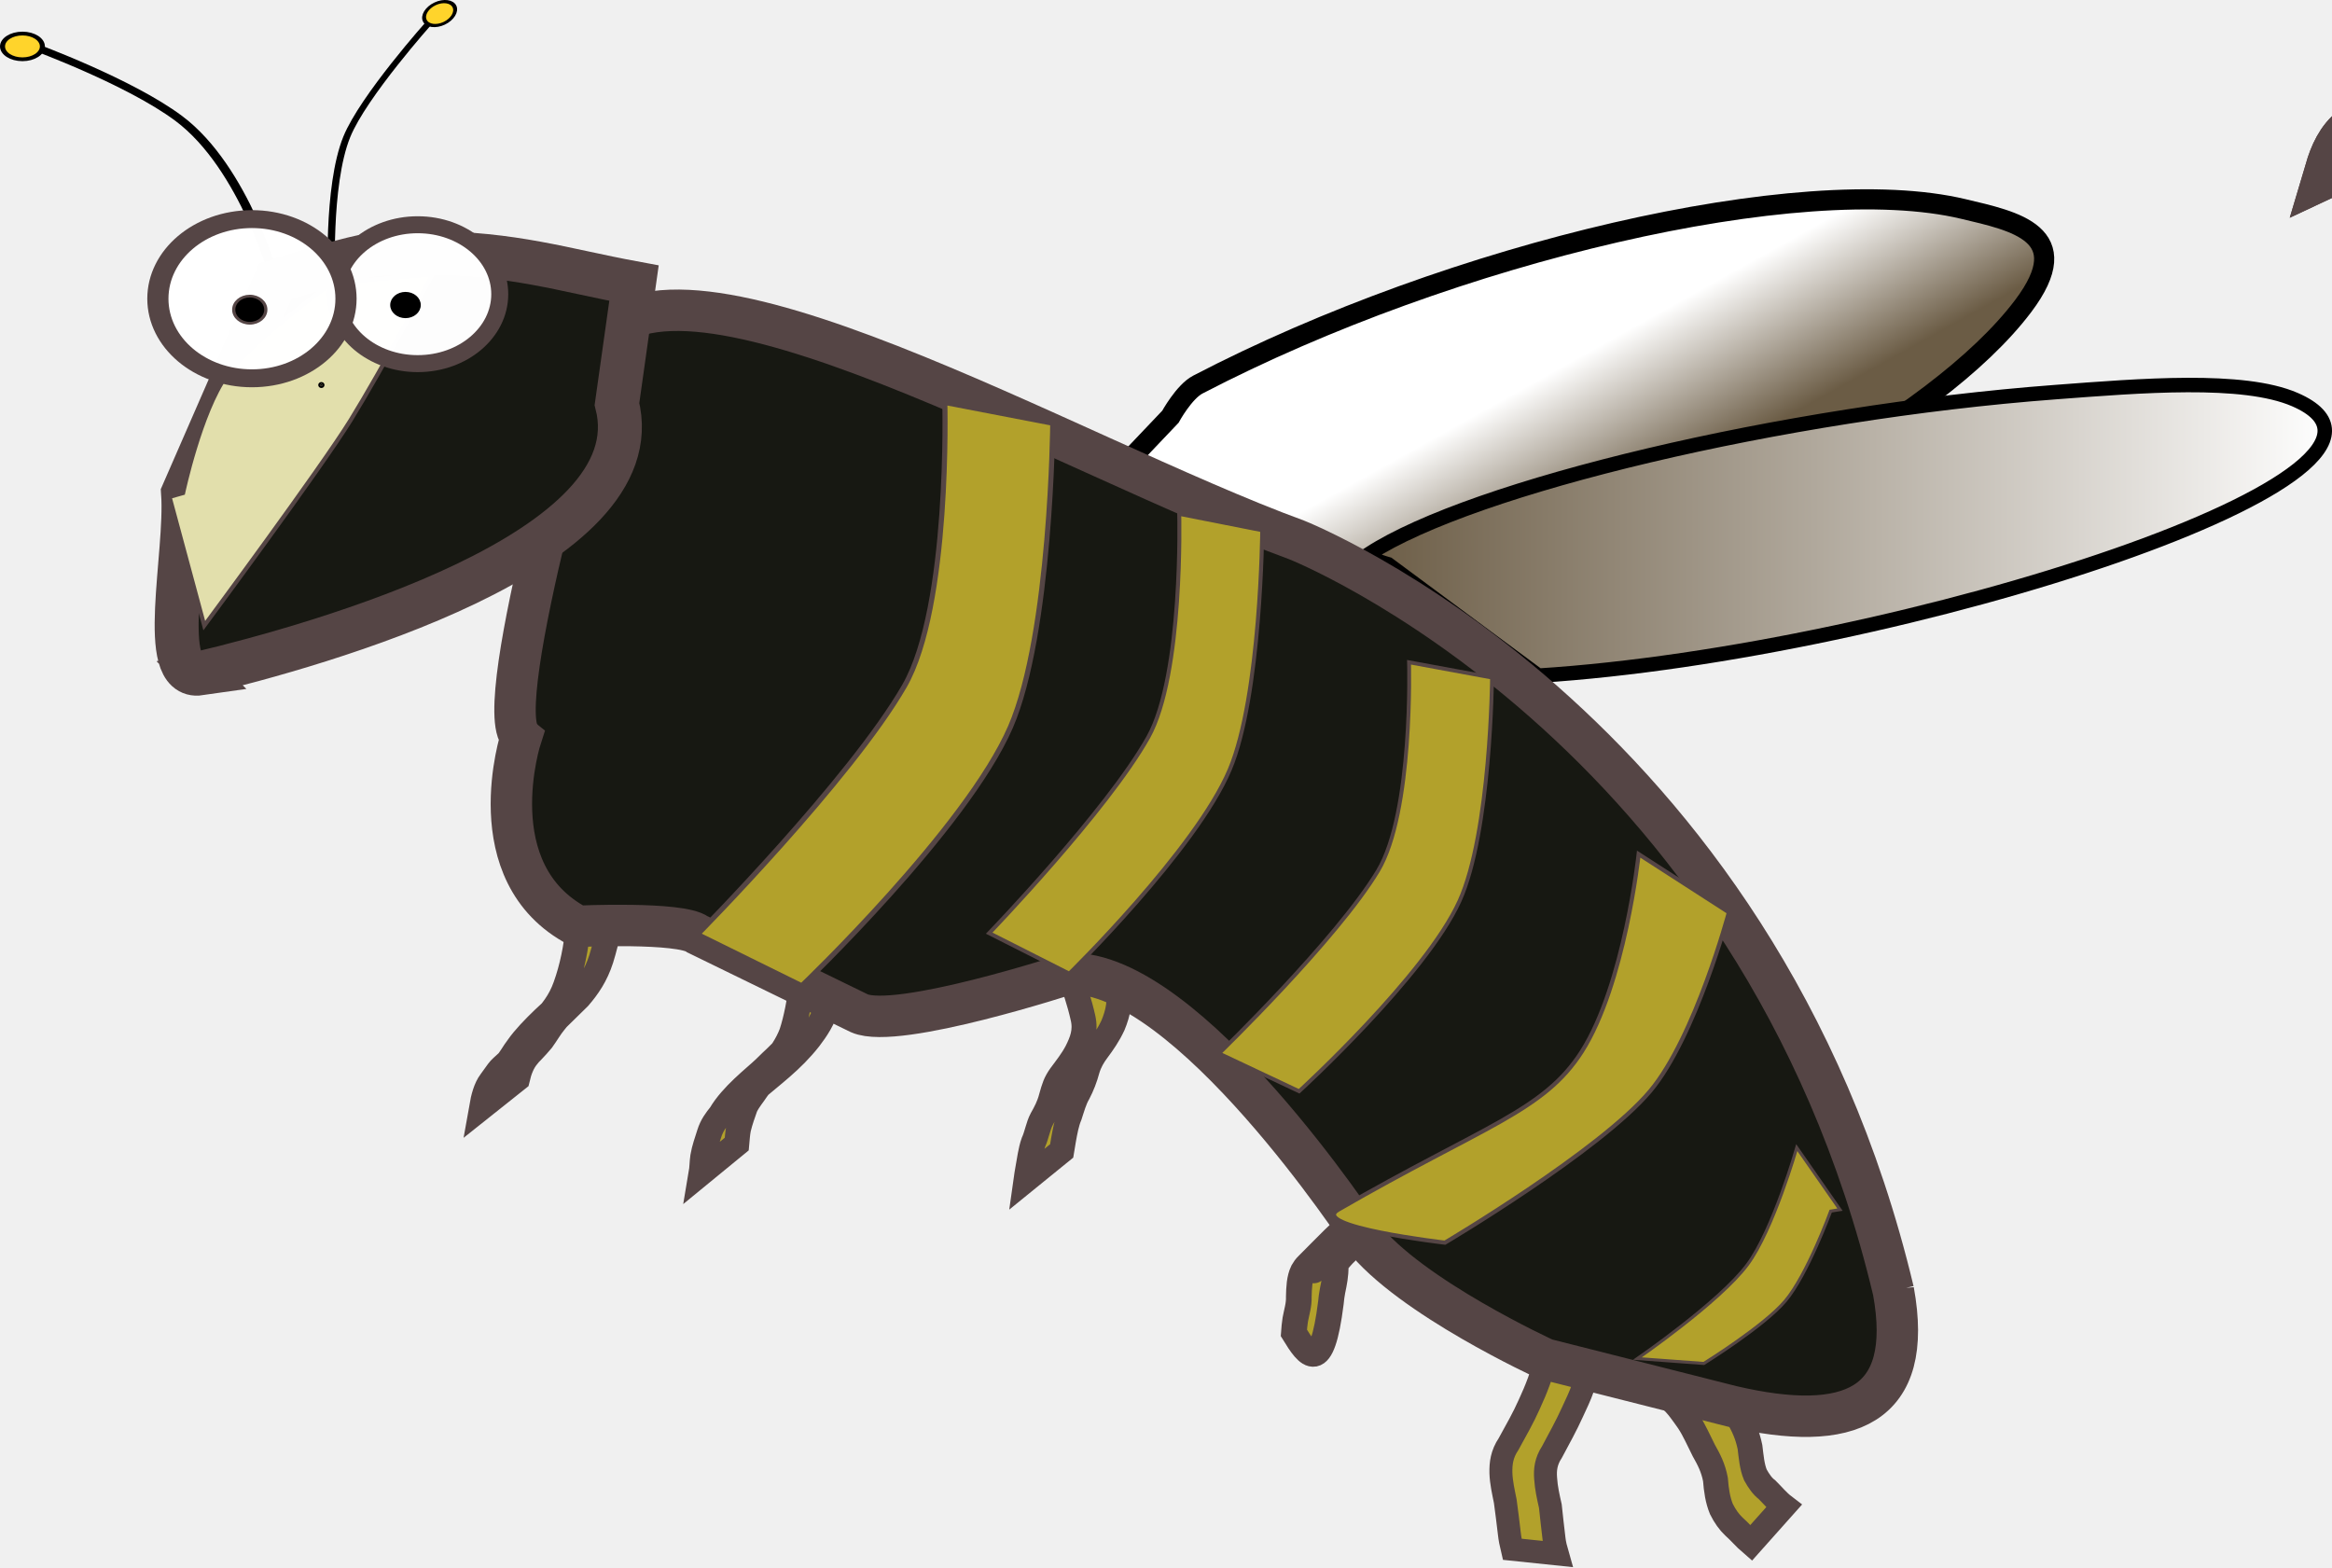
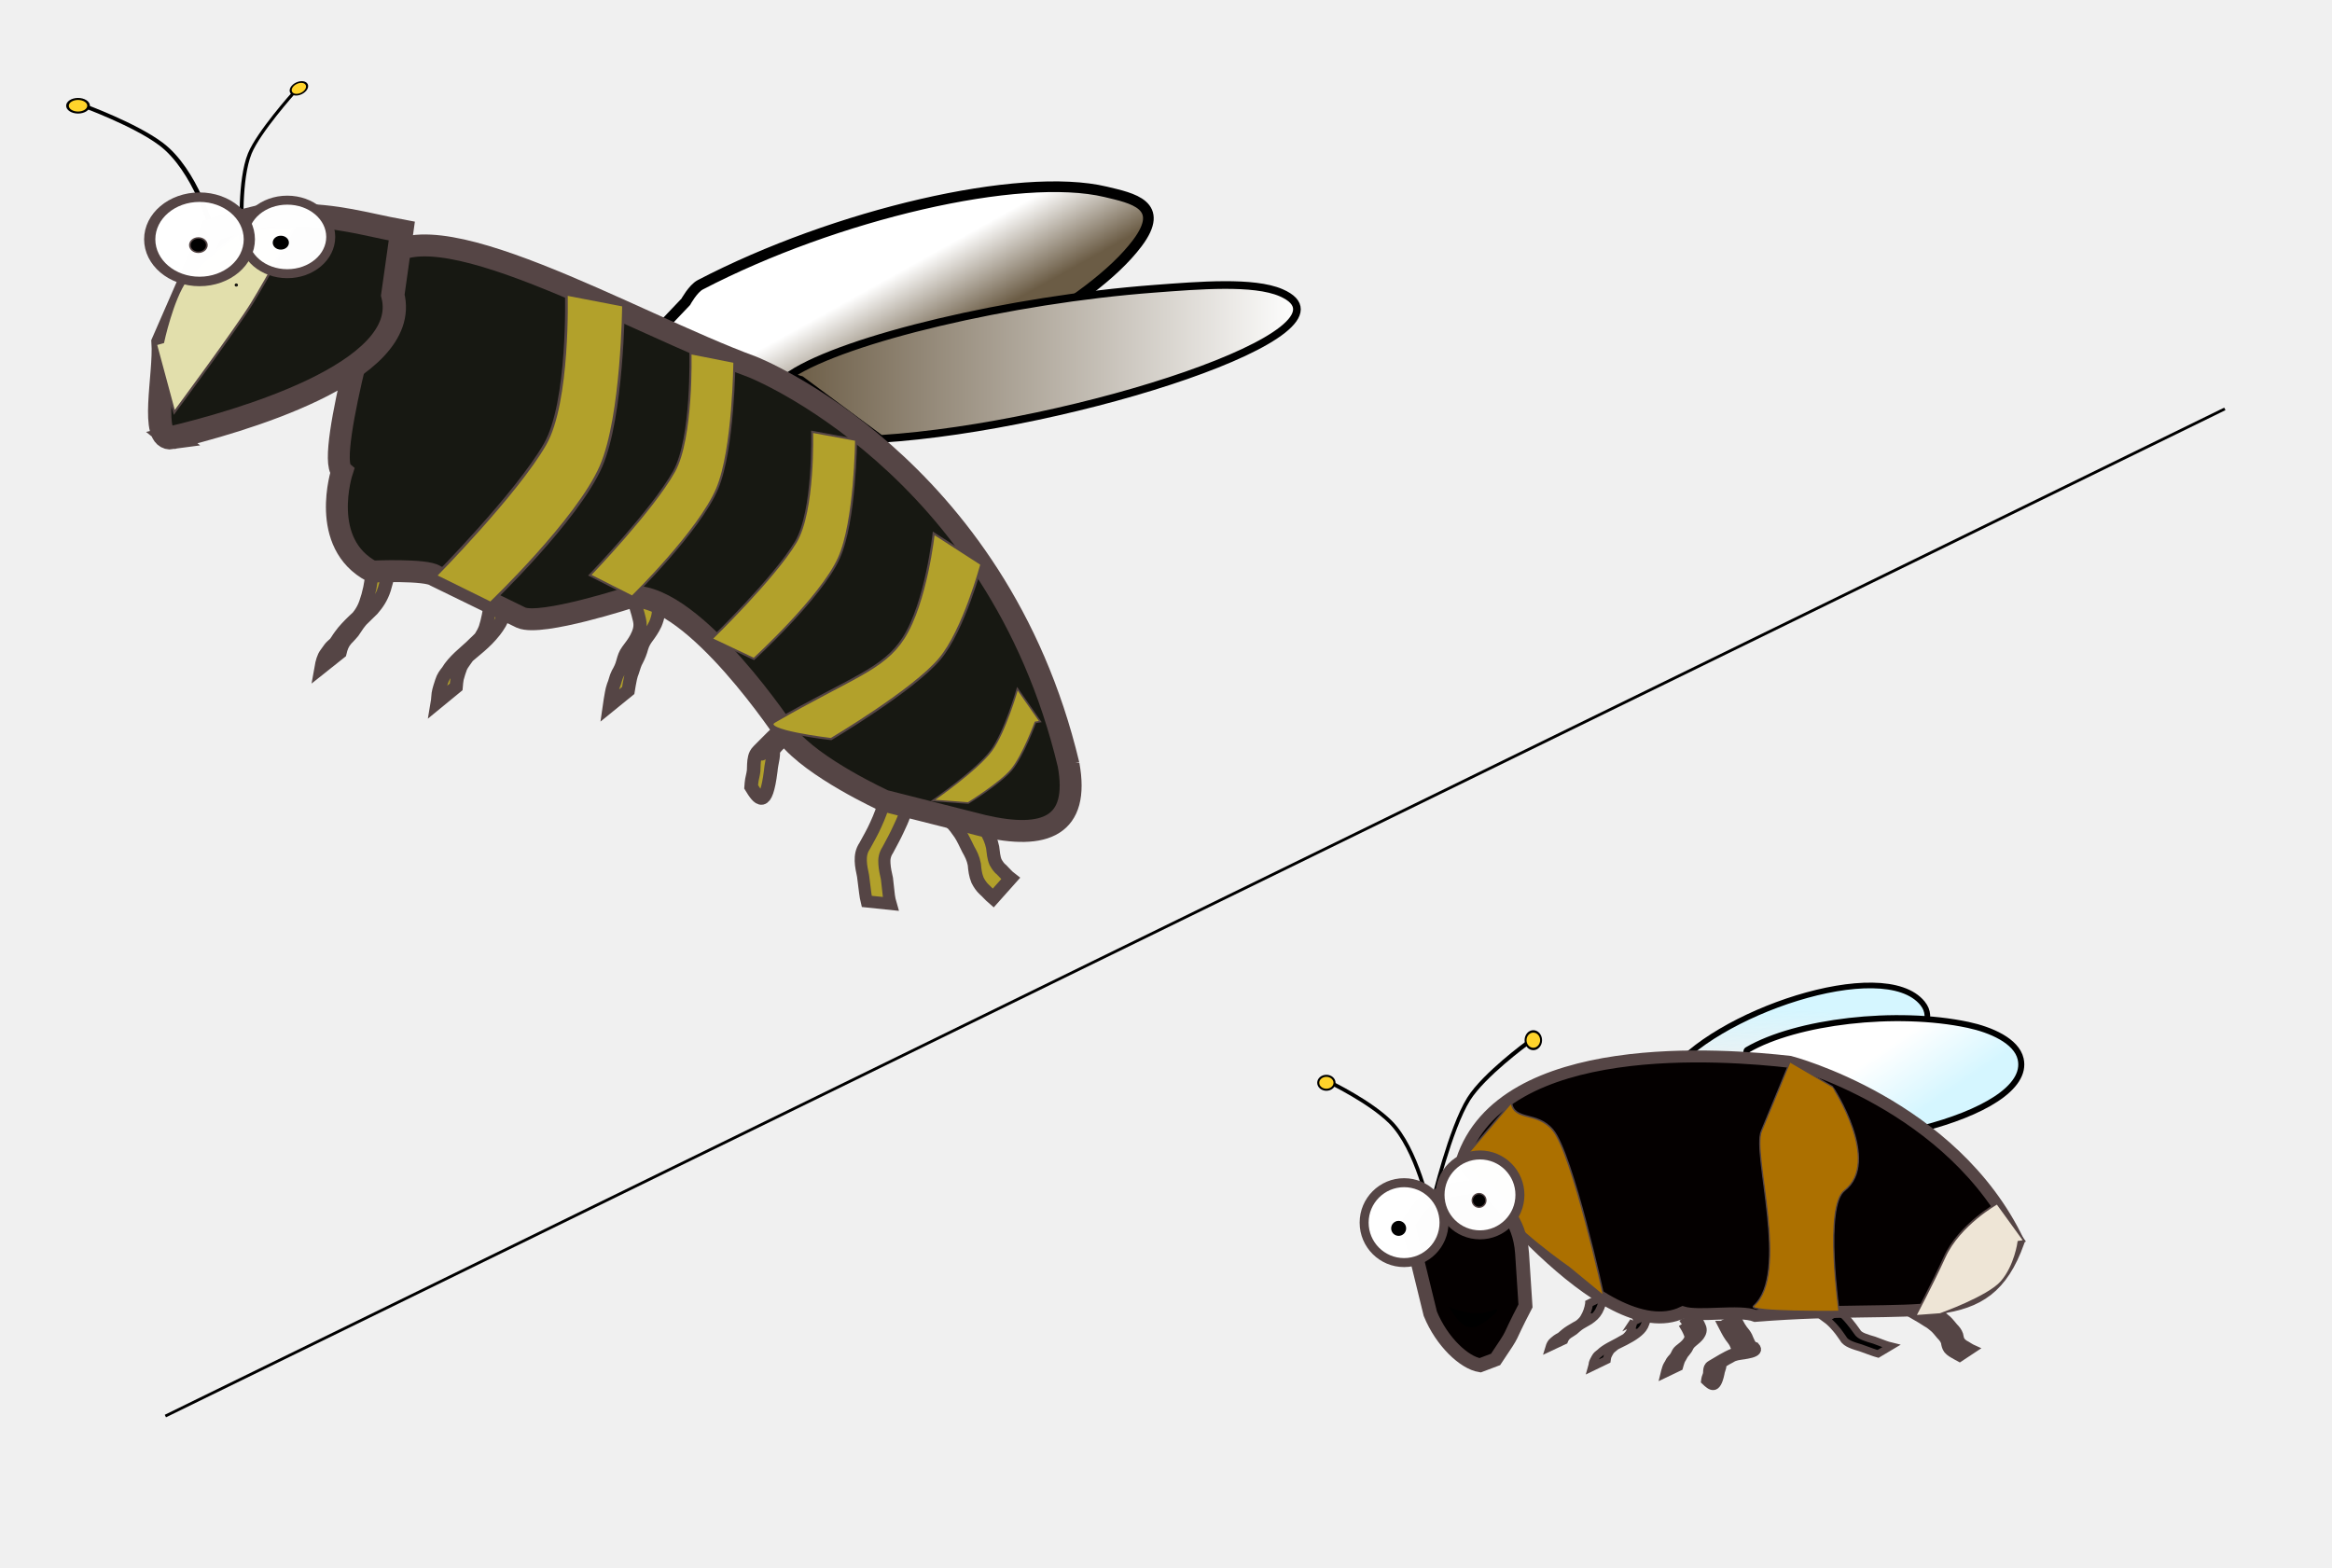
<svg xmlns="http://www.w3.org/2000/svg" xmlns:xlink="http://www.w3.org/1999/xlink" width="83.918mm" height="56.395mm" viewBox="0 0 83.918 56.395" version="1.1" id="svg8">
  <defs id="defs2">
    <linearGradient id="linearGradient1466">
      <stop id="stop1462" offset="0" style="stop-color:#6b5c45;stop-opacity:1" />
      <stop id="stop1464" offset="1" style="stop-color:#ffffff;stop-opacity:1" />
    </linearGradient>
    <linearGradient id="linearGradient975-9-7">
      <stop id="stop971" offset="0" style="stop-color:#d5f6ff;stop-opacity:1;" />
      <stop id="stop973" offset="1" style="stop-color:#ffffff;stop-opacity:1" />
    </linearGradient>
    <linearGradient id="linearGradient963">
      <stop style="stop-color:#d5f6ff;stop-opacity:1;" offset="0" id="stop959" />
      <stop style="stop-color:#d5f6ff;stop-opacity:0;" offset="1" id="stop961" />
    </linearGradient>
    <linearGradient xlink:href="#linearGradient963" id="linearGradient969" gradientUnits="userSpaceOnUse" gradientTransform="matrix(-1.073098,-0.4485746,-0.4269707,0.8173097,245.668,223.982)" x1="73.038" y1="52.747" x2="69.198" y2="59.996" />
    <linearGradient xlink:href="#linearGradient975-9-7" id="linearGradient1214" gradientUnits="userSpaceOnUse" gradientTransform="matrix(-0.4670911,0.9234795,-1.124336,-0.3836478,251.3879,197.5215)" x1="73.038" y1="52.747" x2="69.198" y2="59.996" />
    <linearGradient xlink:href="#linearGradient1466" id="linearGradient1451" x1="383.053" y1="158.524" x2="408.844" y2="158.524" gradientUnits="userSpaceOnUse" gradientTransform="matrix(1.35434,0,0,1.370111,-135.7293,-60.15374)" />
    <linearGradient xlink:href="#linearGradient1466" id="linearGradient2040" gradientUnits="userSpaceOnUse" gradientTransform="matrix(-1.432531,1.157844,-0.5909492,-0.3510489,528.5981,90.00702)" x1="73.038" y1="52.747" x2="69.198" y2="59.996" />
  </defs>
  <g id="layer1" style="display:inline" transform="translate(-303.7721,-122.3478)">
-     <path d="m 396.777,118.357 c -0.157,1.181 -0.564,2.328 -1.183,3.344 -0.531,0.883 -1.339,1.447 -2.186,1.992 6.555,-3.522 2.95,-1.738 2.207,-1.313 -0.781,0.448 -3.324,1.711 -4.529,2.723 -0.424,0.319 -0.761,0.721 -1.216,1.003 0.172,-0.055 -0.601,0.356 -0.45,0.268 0.981,-0.573 3.93,-2.279 2.948,-1.709 -3.754,2.18 -2.432,1.199 -3.874,2.372 -0.473,0.364 -0.709,0.904 -0.874,1.461 0,0 3.397,-1.592 3.397,-1.592 v 0 c 0.204,-0.515 0.5,-0.948 0.96,-1.271 0.137,-0.112 0.579,-0.404 0.425,-0.317 -0.99,0.558 -3.949,2.251 -2.958,1.695 1.308,-0.733 2.684,-1.413 3.919,-2.286 0.409,-0.33 0.772,-0.71 1.202,-1.015 0.286,-0.207 0.246,-0.186 0.559,-0.376 0.12,-0.073 0.485,-0.283 0.363,-0.213 -0.924,0.528 -1.851,1.051 -2.77,1.588 -0.158,0.092 0.326,-0.164 0.485,-0.254 1.227,-0.7 2.447,-1.412 3.671,-2.118 0.852,-0.58 1.615,-1.23 2.115,-2.152 0.575,-1.091 0.974,-2.275 1.147,-3.498 0,0 -3.357,1.669 -3.357,1.669 z" id="path1279" style="fill:#000000;fill-opacity:1;stroke:#554545;stroke-width:1.823;stroke-linecap:round;stroke-miterlimit:4;stroke-dasharray:none;stroke-opacity:1" />
-     <path style="fill:#101743;fill-opacity:1;stroke:#554545;stroke-width:3.194;stroke-linecap:butt;stroke-linejoin:miter;stroke-miterlimit:4;stroke-dasharray:none;stroke-opacity:1" d="M 511.331,119.6 C 487.08,82.121 446.572,77.827 446.572,77.827 426.581,76.155 390.272,67.005 386.947,77.011 c 0,0 0.262,27.495 3.5,28.937 0,0 -0.244,10.378 8.985,12.252 0,0 7.934,-2.217 9.568,-1.634 l 14.585,2.567 c 3.384,0.467 15.519,-6.651 15.519,-6.651 9.218,-2.45 29.287,13.068 29.287,13.068 5.134,3.384 17.269,5.251 17.269,5.251 l 15.752,-0.117 c 9.936,-0.238 14.341,-3.336 9.918,-11.085 z" id="path1311" />
-     <path style="fill:#000000;fill-opacity:1;stroke:#554545;stroke-width:1.823;stroke-linecap:round;stroke-miterlimit:4;stroke-dasharray:none;stroke-opacity:1" id="path1500" d="m 396.777,118.357 c -0.157,1.181 -0.564,2.328 -1.183,3.344 -0.531,0.883 -1.339,1.447 -2.186,1.992 6.555,-3.522 2.95,-1.738 2.207,-1.313 -0.781,0.448 -3.324,1.711 -4.529,2.723 -0.424,0.319 -0.761,0.721 -1.216,1.003 0.172,-0.055 -0.601,0.356 -0.45,0.268 0.981,-0.573 3.93,-2.279 2.948,-1.709 -3.754,2.18 -2.432,1.199 -3.874,2.372 -0.473,0.364 -0.709,0.904 -0.874,1.461 0,0 3.397,-1.592 3.397,-1.592 v 0 c 0.204,-0.515 0.5,-0.948 0.96,-1.271 0.137,-0.112 0.579,-0.404 0.425,-0.317 -0.99,0.558 -3.949,2.251 -2.958,1.695 1.308,-0.733 2.684,-1.413 3.919,-2.286 0.409,-0.33 0.772,-0.71 1.202,-1.015 0.286,-0.207 0.246,-0.186 0.559,-0.376 0.12,-0.073 0.485,-0.283 0.363,-0.213 -0.924,0.528 -1.851,1.051 -2.77,1.588 -0.158,0.092 0.326,-0.164 0.485,-0.254 1.227,-0.7 2.447,-1.412 3.671,-2.118 0.852,-0.58 1.615,-1.23 2.115,-2.152 0.575,-1.091 0.974,-2.275 1.147,-3.498 0,0 -3.357,1.669 -3.357,1.669 z" />
-     <path id="path1532" d="M 511.331,119.6 C 487.08,82.121 446.572,77.827 446.572,77.827 426.581,76.155 390.272,67.005 386.947,77.011 c 0,0 0.262,27.495 3.5,28.937 0,0 -0.244,10.378 8.985,12.252 0,0 7.934,-2.217 9.568,-1.634 l 14.585,2.567 c 3.384,0.467 15.519,-6.651 15.519,-6.651 9.218,-2.45 29.287,13.068 29.287,13.068 5.134,3.384 17.269,5.251 17.269,5.251 l 15.752,-0.117 c 9.936,-0.238 14.341,-3.336 9.918,-11.085 z" style="fill:#101743;fill-opacity:1;stroke:#554545;stroke-width:3.194;stroke-linecap:butt;stroke-linejoin:miter;stroke-miterlimit:4;stroke-dasharray:none;stroke-opacity:1" />
-     <g id="g1212" transform="matrix(0.8705841,0,0,0.8705841,311.3868,-29.24362)">
+     <g id="g1212" transform="matrix(0.2954232,0,0,0.2954232,327.098,89.45895)">
      <path style="fill:#000000;fill-opacity:1;stroke:#554545;stroke-width:0.965;stroke-linecap:round;stroke-miterlimit:4;stroke-dasharray:none;stroke-opacity:1" id="path985-1" d="m 114.616,270.096 c -0.083,0.625 -0.299,1.232 -0.626,1.77 -0.281,0.467 -0.709,0.766 -1.157,1.054 3.47,-1.864 1.562,-0.92 1.169,-0.695 -0.414,0.237 -1.76,0.906 -2.398,1.442 -0.225,0.169 -0.403,0.382 -0.644,0.531 0.091,-0.029 -0.318,0.189 -0.238,0.142 0.519,-0.303 2.081,-1.206 1.561,-0.904 -1.987,1.154 -1.288,0.635 -2.051,1.255 -0.25,0.192 -0.375,0.479 -0.463,0.773 0,0 1.798,-0.843 1.798,-0.843 v 0 c 0.108,-0.273 0.265,-0.502 0.508,-0.673 0.072,-0.059 0.307,-0.214 0.225,-0.168 -0.524,0.296 -2.09,1.192 -1.566,0.897 0.692,-0.388 1.421,-0.748 2.075,-1.21 0.217,-0.174 0.409,-0.376 0.636,-0.537 0.151,-0.109 0.13,-0.099 0.296,-0.199 0.064,-0.038 0.257,-0.15 0.192,-0.113 -0.489,0.279 -0.98,0.557 -1.466,0.84 -0.083,0.049 0.173,-0.087 0.256,-0.135 0.649,-0.371 1.296,-0.747 1.943,-1.121 0.451,-0.307 0.855,-0.651 1.12,-1.139 0.304,-0.578 0.516,-1.204 0.607,-1.852 0,0 -1.777,0.883 -1.777,0.883 z" />
      <path style="fill:#000000;fill-opacity:1;stroke:#554545;stroke-width:0.965;stroke-linecap:round;stroke-miterlimit:4;stroke-dasharray:none;stroke-opacity:1" id="path987-4" d="m 120.036,272.298 c -0.131,0.478 -0.27,0.967 -0.512,1.402 -0.237,0.365 -0.582,0.644 -0.937,0.888 2.989,-1.586 1.224,-0.757 0.527,-0.39 -0.611,0.355 -1.222,0.71 -1.833,1.065 -0.041,0.025 -0.164,0.099 -0.123,0.075 0.529,-0.306 1.057,-0.612 1.585,-0.92 0.075,-0.044 -0.155,0.08 -0.231,0.123 -0.604,0.346 -1.207,0.694 -1.81,1.04 -0.038,0.025 -0.156,0.099 -0.116,0.076 0.526,-0.302 2.102,-1.21 1.573,-0.913 -0.503,0.282 -1.634,0.787 -2.212,1.366 -0.225,0.166 -0.432,0.321 -0.564,0.573 -0.119,0.226 -0.255,0.436 -0.325,0.684 -0.04,0.161 -0.035,0.325 -0.082,0.484 0,0 1.793,-0.865 1.793,-0.865 v 0 c 0.025,-0.155 0.037,-0.314 0.091,-0.463 0.092,-0.224 0.221,-0.432 0.344,-0.639 0.166,-0.205 0.388,-0.345 0.581,-0.522 0.127,-0.1 0.122,-0.1 0.261,-0.19 0.045,-0.029 0.182,-0.109 0.136,-0.083 -3.305,1.895 -0.74,0.442 0.376,-0.223 -5.295,3.027 4.248,-2.402 -0.99,0.573 0.969,-0.501 1.966,-0.909 2.856,-1.578 0.354,-0.271 0.693,-0.573 0.901,-0.975 0.213,-0.466 0.369,-0.958 0.496,-1.453 0,0 -1.786,0.866 -1.786,0.866 z" />
      <path style="fill:#554545;fill-opacity:1;stroke:#554545;stroke-width:0.965;stroke-linecap:round;stroke-miterlimit:4;stroke-dasharray:none;stroke-opacity:1" id="path989-9" d="m 125.956,272.588 c 0.267,0.414 0.513,0.844 0.687,1.305 0.16,0.401 -0.054,0.703 -0.308,1.001 -0.242,0.272 -0.537,0.485 -0.819,0.711 -0.259,0.215 -0.328,0.351 -0.466,0.642 -0.11,0.255 -0.29,0.452 -0.48,0.651 -0.184,0.203 -0.251,0.477 -0.42,0.69 -0.143,0.242 -0.2,0.523 -0.284,0.788 -0.061,0.214 -0.033,0.107 -0.085,0.322 0,0 1.79,-0.857 1.79,-0.857 v 0 c 0.056,-0.207 0.026,-0.103 0.089,-0.312 0.077,-0.257 0.156,-0.518 0.314,-0.739 0.127,-0.229 0.238,-0.471 0.427,-0.659 0.188,-0.214 0.344,-0.443 0.461,-0.704 0.117,-0.23 0.295,-0.4 0.496,-0.56 0.286,-0.227 0.567,-0.463 0.794,-0.752 0.258,-0.366 0.404,-0.748 0.219,-1.185 -0.19,-0.471 -0.449,-0.907 -0.705,-1.344 0,0 -1.711,1.003 -1.711,1.003 z" />
      <path style="fill:#554545;fill-opacity:1;stroke:#554545;stroke-width:0.992;stroke-linecap:round;stroke-miterlimit:4;stroke-dasharray:none;stroke-opacity:1" id="path991-9" d="m 130.779,272.72 c 0.267,0.517 0.517,1.042 0.849,1.524 0.199,0.275 0.424,0.523 0.57,0.83 0.092,0.264 0.221,0.514 0.341,0.766 0.137,0.265 -0.274,-0.131 0,0 -0.3,-0.585 0.647,0.699 2.181,-0.538 0.047,-0.038 -0.123,0.001 -0.185,0.006 -0.245,0.02 -0.474,0.083 -0.708,0.151 -0.575,0.215 -1.157,0.414 -1.733,0.626 -0.935,0.376 -1.793,0.944 -2.651,1.442 -0.134,0.078 -0.141,0.094 -0.249,0.195 -0.175,0.214 -0.19,0.484 -0.202,0.746 0.014,0.242 -0.108,0.455 -0.178,0.681 -0.037,0.129 -0.053,0.261 -0.07,0.394 0.705,0.679 1.402,1.269 1.86,-0.889 v 0 c 0.021,-0.123 0.043,-0.246 0.086,-0.364 0.084,-0.236 0.165,-0.471 0.156,-0.725 0.023,-0.233 1.152,-0.73 1.355,-0.88 0.575,-0.413 0.329,-0.537 -2.436,0.998 -0.068,0.038 0.136,-0.076 0.204,-0.114 0.325,-0.182 0.147,-0.093 0.512,-0.253 0.571,-0.218 1.155,-0.398 1.72,-0.631 0.19,-0.064 0.277,-0.098 0.469,-0.144 0.66,-0.158 3.092,-0.249 2.201,-1.221 -0.258,-0.062 -0.412,-0.243 -0.529,-0.469 -0.117,-0.255 -0.246,-0.505 -0.342,-0.768 -0.154,-0.318 -0.378,-0.577 -0.598,-0.852 -0.339,-0.47 -0.586,-0.992 -0.829,-1.514 l -1.793,1.003 z" />
      <path style="fill:#554545;fill-opacity:1;stroke:#554545;stroke-width:0.965;stroke-linecap:round;stroke-miterlimit:4;stroke-dasharray:none;stroke-opacity:1" id="path993-1" d="m 154.345,271.636 c 0.467,0.262 0.91,0.564 1.365,0.847 0.333,0.169 0.61,0.414 0.894,0.65 0.287,0.257 0.516,0.569 0.767,0.861 0.249,0.256 0.473,0.51 0.582,0.853 0.042,0.321 0.114,0.609 0.299,0.878 0.18,0.213 0.392,0.389 0.636,0.523 0.29,0.151 0.558,0.34 0.851,0.488 0,0 1.655,-1.094 1.655,-1.094 v 0 c -0.3,-0.134 -0.564,-0.324 -0.845,-0.488 -0.229,-0.099 -0.414,-0.257 -0.585,-0.437 -0.178,-0.25 -0.211,-0.533 -0.273,-0.827 -0.132,-0.374 -0.346,-0.638 -0.624,-0.918 -0.259,-0.299 -0.496,-0.619 -0.781,-0.893 -0.297,-0.234 -0.568,-0.504 -0.917,-0.665 -0.457,-0.283 -0.909,-0.57 -1.361,-0.861 z" />
      <path style="fill:#000000;fill-opacity:1;stroke:#554545;stroke-width:0.886;stroke-linecap:round;stroke-miterlimit:4;stroke-dasharray:none;stroke-opacity:1" id="path995-5" d="m 143.393,271.961 c 0.486,0.352 0.888,0.763 1.261,1.205 0.34,0.386 0.618,0.805 0.91,1.218 0.181,0.344 0.515,0.542 0.888,0.711 0.4,0.177 0.83,0.296 1.252,0.426 0.463,0.161 0.921,0.332 1.382,0.5 0.236,0.089 0.479,0.162 0.723,0.23 0,0 1.605,-0.955 1.605,-0.955 v 0 c -0.243,-0.06 -0.485,-0.124 -0.718,-0.211 -0.461,-0.17 -0.922,-0.34 -1.38,-0.515 -0.419,-0.121 -0.842,-0.241 -1.24,-0.406 -0.352,-0.141 -0.659,-0.319 -0.83,-0.632 -0.3,-0.414 -0.59,-0.832 -0.928,-1.224 -0.196,-0.233 -0.387,-0.47 -0.615,-0.681 -0.188,-0.175 -0.274,-0.227 -0.466,-0.392 -0.061,-0.053 -0.119,-0.108 -0.178,-0.163 0,0 -1.664,0.889 -1.664,0.889 z" />
      <path id="path967-7" d="m 133.384,249.869 c 6.824,-0.317 16.081,-5.106 20.334,-10.662 1.328,-1.735 3.009,-3.804 1.513,-5.655 -4.775,-5.91 -25.673,1.234 -30.983,8.806 l 8.389,6.767 c 0,0 0.379,0.762 0.747,0.745 z" style="fill:url(#linearGradient969);fill-opacity:1;stroke:#000000;stroke-width:0.687;stroke-linecap:butt;stroke-linejoin:miter;stroke-miterlimit:4;stroke-dasharray:none;stroke-opacity:1" />
      <path style="fill:url(#linearGradient1214);fill-opacity:1;stroke:#000000;stroke-width:0.734;stroke-linecap:butt;stroke-linejoin:miter;stroke-miterlimit:4;stroke-dasharray:none;stroke-opacity:1" d="m 133.881,239.222 c 5.958,-3.482 18.147,-4.917 26.911,-3.045 2.737,0.585 5.88,1.93 6.385,4.142 1.61,7.061 -22.252,12.367 -33.792,9.551 l 0.579,-9.679 c 0,0 -0.404,-0.781 -0.083,-0.969 z" id="path949-2" />
      <g transform="translate(37.62821,83.0981)" id="g1233-8">
        <path id="path997-4" d="m 57.573,175.653 c 0,0 -1.527,-7.512 -4.819,-10.772 -2.447,-2.423 -7.182,-4.725 -7.182,-4.725" style="fill:none;stroke:#000000;stroke-width:0.465;stroke-linecap:butt;stroke-linejoin:miter;stroke-miterlimit:4;stroke-dasharray:none;stroke-opacity:1" />
        <ellipse ry="0.85" rx="0.992" cy="160.127" cx="44.98" id="path1001-9" style="fill:#ffd42a;fill-opacity:0.99;stroke:#000000;stroke-width:0.25;stroke-linecap:round;stroke-miterlimit:4;stroke-dasharray:none;stroke-opacity:1" />
      </g>
      <path id="path1194-9" d="m 166.917,262.601 c -7.998,-16.803 -27.844,-21.928 -27.844,-21.928 -7.833,-0.885 -35.03,-3.135 -39.977,12.045 0,0 17.274,23.141 26.943,18.469 1.967,0.604 6.898,-0.319 8.814,0.432 20.63,-1.655 28.049,2.139 32.064,-9.018 z" style="fill:#040000;fill-opacity:1;stroke:#554545;stroke-width:1.455;stroke-linecap:butt;stroke-linejoin:miter;stroke-miterlimit:4;stroke-dasharray:none;stroke-opacity:1" />
      <g transform="matrix(0.9461162,0,0,1.183009,20.10414,25.52379)" id="g1237-2">
        <path id="path999-4" d="m 79.761,196.268 c 0,0 2.251,-7.555 4.63,-10.583 1.958,-2.492 7.56,-5.764 7.56,-5.764" style="fill:none;stroke:#000000;stroke-width:0.465;stroke-linecap:butt;stroke-linejoin:miter;stroke-miterlimit:4;stroke-dasharray:none;stroke-opacity:1" />
        <ellipse ry="0.905" rx="0.999" cy="179.637" cx="92.707" id="path1003-0" style="fill:#ffd42a;fill-opacity:0.99;stroke:#000000;stroke-width:0.25;stroke-linecap:round;stroke-miterlimit:4;stroke-dasharray:none;stroke-opacity:1" />
      </g>
      <path style="fill:#eee5d6;fill-opacity:1;stroke:#554545;stroke-width:0.23px;stroke-linecap:butt;stroke-linejoin:miter;stroke-opacity:1" d="m 167.628,262.491 -3.311,-4.575 c 0,0 -4.598,2.572 -6.403,6.537 -1.44,3.163 -3.569,7.182 -3.569,7.182 l 3.023,-0.223 c 0,0 5.84,-2.073 7.466,-3.934 1.701,-1.946 2.082,-4.879 2.082,-4.879 z" id="path979-7" />
      <path style="fill:#ac7000;fill-opacity:1;stroke:#554545;stroke-width:0.155px;stroke-linecap:butt;stroke-linejoin:miter;stroke-opacity:1" d="m 144.267,243.714 c 0.013,-0.004 5.986,9.11 1.449,12.643 -2.484,1.934 -0.659,14.714 -0.659,14.714 0,0 -11.31,0.131 -10.408,-0.661 4.431,-3.893 -0.215,-18.524 0.947,-21.296 1.303,-3.11 3.477,-8.443 3.477,-8.443 z" id="path981-7" />
      <path style="fill:#ac7000;fill-opacity:1;stroke:#554545;stroke-width:0.188px;stroke-linecap:butt;stroke-linejoin:miter;stroke-opacity:1" d="m 99.097,252.717 c 0,0 2.312,1.935 4.072,4.891 1.902,3.195 9.024,8.145 9.024,8.145 l 4.2,3.459 c 0,0 -3.786,-17.366 -6.194,-20.232 -1.959,-2.332 -4.684,-1.043 -5.066,-3.338 z" id="path983-6" />
      <path id="path1196-5" d="m 106.862,270.404 c -2.52,4.837 -0.975,2.53 -3.639,6.517 l -1.888,0.714 c -1.947,-0.313 -4.675,-2.876 -6.067,-6.277 l -2.675,-10.941 c 2.178,-3.287 1.789,-2.342 3.17,-3.285 0.71,-0.361 1.359,-0.595 1.983,-0.756 1.34,-0.347 2.561,-0.36 4.01,-0.586 2.021,2.173 4.396,3.908 4.689,8.211 z" style="fill:#040000;fill-opacity:1;stroke:#554545;stroke-width:1.691;stroke-linecap:butt;stroke-linejoin:miter;stroke-miterlimit:4;stroke-dasharray:none;stroke-opacity:1" />
      <path style="fill:#000000;fill-opacity:0.99;stroke:#000000;stroke-width:0.265px;stroke-linecap:butt;stroke-linejoin:miter;stroke-opacity:1" d="m 97.845,270.794 c 1.932,0.751 3.785,0.878 5.528,0.118 -2.671,2.574 -3.7,2.719 -5.528,-0.118 z" id="path943-4" />
      <circle r="4.866" style="fill:#ffffff;fill-opacity:0.99;stroke:#554545;stroke-width:1.095;stroke-miterlimit:4;stroke-dasharray:none;stroke-opacity:1" id="circle1244-4" cx="92.074" cy="260.26" />
      <g style="stroke:#554545;stroke-opacity:1" transform="translate(10.78102,72.68175)" id="g1242-2">
        <g id="g1229-5" transform="translate(12.11926,-23.00088)" style="fill:#ffffff;stroke:#554545;stroke-opacity:1">
          <circle r="4.866" style="fill:#ffffff;fill-opacity:0.99;stroke:#554545;stroke-width:1.095;stroke-miterlimit:4;stroke-dasharray:none;stroke-opacity:1" id="path923-0" cx="78.418" cy="207.201" />
        </g>
        <circle style="fill:#000000;fill-opacity:1;stroke:#554545;stroke-width:0.165;stroke-linecap:round;stroke-opacity:1" id="path1148-3" cx="90.425" cy="184.871" r="0.83" />
      </g>
      <circle cy="260.957" cx="91.412" id="circle1246-8" style="fill:#000000;fill-opacity:1;stroke:#000000;stroke-width:0.165;stroke-linecap:round;stroke-opacity:1" r="0.83" />
    </g>
-     <g id="g2038" transform="translate(-30.29508,-15.60656)">
+     <g id="g2038" transform="matrix(0.5294246,0,0,0.5294246,129.2889,52.23254)">
      <path style="fill:#b2a12b;fill-opacity:1;stroke:#554545;stroke-width:0.899;stroke-linecap:round;stroke-miterlimit:4;stroke-dasharray:none;stroke-opacity:1" id="path1216" d="m 354.866,171.289 c -0.059,0.76 -0.214,1.496 -0.448,2.15 -0.201,0.568 -0.507,0.93 -0.828,1.281 2.482,-2.264 1.117,-1.118 0.836,-0.844 -0.296,0.288 -1.258,1.1 -1.715,1.751 -0.161,0.205 -0.288,0.463 -0.461,0.645 0.065,-0.035 -0.228,0.229 -0.171,0.172 0.371,-0.369 1.488,-1.465 1.116,-1.098 -1.422,1.402 -0.921,0.771 -1.467,1.525 -0.179,0.234 -0.268,0.581 -0.331,0.939 0,0 1.286,-1.023 1.286,-1.023 v 0 c 0.077,-0.331 0.189,-0.61 0.363,-0.817 0.052,-0.072 0.219,-0.26 0.161,-0.204 -0.375,0.359 -1.495,1.447 -1.12,1.09 0.495,-0.471 1.016,-0.909 1.484,-1.47 0.155,-0.212 0.292,-0.457 0.455,-0.653 0.108,-0.133 0.093,-0.12 0.212,-0.242 0.045,-0.047 0.184,-0.182 0.137,-0.137 -0.35,0.339 -0.701,0.676 -1.049,1.021 -0.06,0.059 0.123,-0.105 0.183,-0.163 0.465,-0.45 0.927,-0.908 1.39,-1.361 0.323,-0.373 0.611,-0.791 0.801,-1.383 0.218,-0.702 0.369,-1.462 0.434,-2.249 0,0 -1.271,1.073 -1.271,1.073 z" />
      <path style="fill:#b2a12b;fill-opacity:1;stroke:#554545;stroke-width:0.899;stroke-linecap:round;stroke-miterlimit:4;stroke-dasharray:none;stroke-opacity:1" id="path1218" d="m 362.917,173.429 c -0.093,0.581 -0.193,1.174 -0.366,1.702 -0.17,0.443 -0.416,0.782 -0.67,1.079 2.138,-1.927 0.876,-0.92 0.377,-0.473 -0.437,0.431 -0.874,0.862 -1.311,1.294 -0.029,0.03 -0.118,0.121 -0.088,0.092 0.378,-0.371 0.756,-0.743 1.133,-1.118 0.054,-0.053 -0.111,0.097 -0.165,0.15 -0.432,0.42 -0.863,0.842 -1.295,1.264 -0.028,0.03 -0.111,0.12 -0.083,0.092 0.376,-0.367 1.503,-1.469 1.125,-1.109 -0.359,0.343 -1.169,0.956 -1.582,1.659 -0.161,0.201 -0.309,0.39 -0.404,0.696 -0.085,0.274 -0.182,0.53 -0.232,0.83 -0.029,0.195 -0.025,0.395 -0.058,0.588 0,0 1.282,-1.051 1.282,-1.051 v 0 c 0.018,-0.189 0.027,-0.381 0.065,-0.563 0.066,-0.272 0.158,-0.524 0.246,-0.776 0.118,-0.249 0.277,-0.419 0.416,-0.634 0.091,-0.122 0.087,-0.122 0.186,-0.23 0.032,-0.035 0.13,-0.132 0.097,-0.1 -2.364,2.301 -0.529,0.537 0.269,-0.271 -3.787,3.677 3.038,-2.917 -0.708,0.696 0.693,-0.608 1.406,-1.104 2.043,-1.917 0.253,-0.329 0.496,-0.696 0.645,-1.184 0.153,-0.566 0.264,-1.163 0.355,-1.765 0,0 -1.277,1.052 -1.277,1.052 z" />
      <path style="fill:#b2a12b;fill-opacity:1;stroke:#554545;stroke-width:0.899;stroke-linecap:round;stroke-miterlimit:4;stroke-dasharray:none;stroke-opacity:1" id="path1220" d="m 372.546,172.993 c 0.191,0.503 0.367,1.025 0.492,1.585 0.114,0.487 -0.039,0.854 -0.22,1.216 -0.173,0.33 -0.384,0.589 -0.586,0.863 -0.185,0.261 -0.234,0.426 -0.333,0.78 -0.079,0.31 -0.207,0.549 -0.344,0.79 -0.132,0.247 -0.18,0.579 -0.3,0.838 -0.103,0.293 -0.143,0.635 -0.203,0.957 -0.044,0.26 -0.024,0.13 -0.061,0.391 0,0 1.28,-1.04 1.28,-1.04 v 0 c 0.04,-0.252 0.019,-0.125 0.064,-0.379 0.055,-0.312 0.112,-0.629 0.225,-0.898 0.091,-0.279 0.171,-0.572 0.306,-0.8 0.135,-0.259 0.246,-0.538 0.33,-0.855 0.084,-0.279 0.211,-0.486 0.355,-0.68 0.205,-0.275 0.406,-0.563 0.568,-0.913 0.184,-0.444 0.289,-0.908 0.157,-1.439 -0.136,-0.571 -0.321,-1.102 -0.504,-1.633 0,0 -1.224,1.218 -1.224,1.218 z" />
      <path style="fill:#b2a12b;fill-opacity:1;stroke:#554545;stroke-width:0.924;stroke-linecap:round;stroke-miterlimit:4;stroke-dasharray:none;stroke-opacity:1" id="path1222" d="m 382.083,177.636 c 0.191,0.628 0.37,1.266 0.607,1.851 0.142,0.334 0.304,0.635 0.408,1.008 0.066,0.321 0.158,0.624 0.244,0.93 0.098,0.321 -0.196,-0.159 0,0 -0.215,-0.71 0.462,0.848 1.56,-0.653 0.034,-0.046 -0.088,9.8e-4 -0.132,0.008 -0.175,0.026 -0.339,0.101 -0.507,0.183 -0.411,0.262 -0.828,0.502 -1.24,0.761 -0.668,0.456 -1.282,1.146 -1.896,1.751 -0.096,0.095 -0.101,0.114 -0.178,0.237 -0.125,0.26 -0.136,0.587 -0.144,0.905 0.011,0.294 -0.077,0.553 -0.127,0.827 -0.026,0.156 -0.038,0.317 -0.05,0.478 0.504,0.824 1.003,1.541 1.331,-1.08 v 0 c 0.015,-0.149 0.031,-0.298 0.061,-0.442 0.06,-0.287 0.118,-0.571 0.111,-0.88 0.016,-0.283 0.824,-0.887 0.969,-1.069 0.411,-0.501 0.235,-0.652 -1.743,1.212 -0.049,0.046 0.097,-0.092 0.146,-0.138 0.233,-0.221 0.106,-0.113 0.366,-0.307 0.408,-0.265 0.826,-0.484 1.23,-0.767 0.136,-0.077 0.198,-0.119 0.336,-0.174 0.472,-0.192 2.211,-0.303 1.574,-1.483 -0.184,-0.075 -0.295,-0.295 -0.379,-0.57 -0.083,-0.31 -0.176,-0.613 -0.245,-0.933 -0.11,-0.386 -0.27,-0.7 -0.428,-1.035 -0.242,-0.571 -0.419,-1.205 -0.593,-1.838 l -1.282,1.218 z" />
      <path style="fill:#b2a12b;fill-opacity:1;stroke:#554545;stroke-width:0.899;stroke-linecap:round;stroke-miterlimit:4;stroke-dasharray:none;stroke-opacity:1" id="path1224" d="m 393.217,187.292 c 0.334,0.318 0.651,0.685 0.976,1.029 0.238,0.205 0.436,0.503 0.64,0.79 0.205,0.312 0.369,0.692 0.548,1.045 0.178,0.311 0.338,0.619 0.417,1.036 0.03,0.39 0.081,0.739 0.214,1.066 0.129,0.259 0.28,0.472 0.455,0.635 0.208,0.183 0.399,0.413 0.608,0.592 0,0 1.184,-1.328 1.184,-1.328 v 0 c -0.214,-0.163 -0.403,-0.394 -0.604,-0.593 -0.164,-0.121 -0.296,-0.312 -0.418,-0.531 -0.127,-0.304 -0.151,-0.647 -0.196,-1.005 -0.094,-0.455 -0.248,-0.775 -0.447,-1.114 -0.185,-0.363 -0.354,-0.752 -0.559,-1.085 -0.212,-0.285 -0.406,-0.613 -0.656,-0.808 -0.327,-0.343 -0.65,-0.693 -0.973,-1.045 0,0 -1.189,1.316 -1.189,1.316 z" />
      <path style="fill:#b2a12b;fill-opacity:1;stroke:#554545;stroke-width:0.826;stroke-linecap:round;stroke-miterlimit:4;stroke-dasharray:none;stroke-opacity:1" id="path1226" d="m 389.678,186.866 c -0.116,0.539 -0.325,1.075 -0.577,1.62 -0.213,0.483 -0.486,0.957 -0.747,1.434 -0.245,0.362 -0.283,0.7 -0.276,1.036 0.011,0.358 0.091,0.688 0.157,1.022 0.054,0.381 0.098,0.767 0.145,1.151 0.021,0.199 0.061,0.39 0.106,0.578 0,0 1.623,0.169 1.623,0.169 v 0 c -0.052,-0.181 -0.1,-0.365 -0.121,-0.561 -0.045,-0.386 -0.091,-0.773 -0.131,-1.161 -0.073,-0.325 -0.149,-0.653 -0.17,-1.001 -0.024,-0.304 0.007,-0.61 0.227,-0.944 0.257,-0.482 0.524,-0.962 0.743,-1.448 0.133,-0.287 0.272,-0.573 0.37,-0.861 0.081,-0.238 0.092,-0.325 0.163,-0.558 0.023,-0.074 0.05,-0.149 0.074,-0.223 0,0 -1.587,-0.252 -1.587,-0.252 z" />
      <path id="path1228" d="m 377.172,151.794 c 9.176,-4.779 21.716,-7.709 27.548,-6.319 1.822,0.434 4.123,0.879 2.152,3.493 -6.292,8.343 -34.524,17.947 -41.819,15.694 l 11.131,-11.71 c 0,0 0.493,-0.901 0.988,-1.158 z" style="fill:url(#linearGradient2040);fill-opacity:1;stroke:#000000;stroke-width:0.725;stroke-linecap:butt;stroke-linejoin:miter;stroke-miterlimit:4;stroke-dasharray:none;stroke-opacity:1" />
      <path style="mix-blend-mode:normal;fill:url(#linearGradient1451);fill-opacity:1;stroke:#000000;stroke-width:0.521;stroke-linecap:butt;stroke-linejoin:miter;stroke-miterlimit:4;stroke-dasharray:none;stroke-opacity:1" d="m 383.342,157.883 c 3.73,-2.422 14.876,-5.079 24.682,-5.817 3.063,-0.231 6.76,-0.54 8.624,0.267 5.95,2.577 -14.09,9.105 -27.22,9.935 l -5.406,-4.007 c 0,0 -0.881,-0.247 -0.68,-0.377 z" id="path1230" />
      <g transform="matrix(0.7230324,0,0,0.5444622,302.3532,52.44159)" id="g1240">
        <path id="path1236" d="m 57.573,175.653 c 0,0 -1.527,-7.512 -4.819,-10.772 -2.447,-2.423 -7.182,-4.725 -7.182,-4.725" style="fill:none;stroke:#000000;stroke-width:0.465;stroke-linecap:butt;stroke-linejoin:miter;stroke-miterlimit:4;stroke-dasharray:none;stroke-opacity:1" />
        <ellipse ry="0.85" rx="0.992" cy="160.127" cx="44.98" id="ellipse1238" style="fill:#ffd42a;fill-opacity:0.99;stroke:#000000;stroke-width:0.25;stroke-linecap:round;stroke-miterlimit:4;stroke-dasharray:none;stroke-opacity:1" />
      </g>
      <g transform="matrix(0.5343839,-0.2525583,0.1824924,0.3861327,267.5637,92.4928)" id="g1246">
        <path id="path1242" d="m 79.761,196.268 c 0,0 2.251,-7.555 4.63,-10.583 1.958,-2.492 7.56,-5.764 7.56,-5.764" style="fill:none;stroke:#000000;stroke-width:0.465;stroke-linecap:butt;stroke-linejoin:miter;stroke-miterlimit:4;stroke-dasharray:none;stroke-opacity:1" />
        <ellipse ry="0.905" rx="0.999" cy="179.637" cx="92.707" id="ellipse1244" style="fill:#ffd42a;fill-opacity:0.99;stroke:#000000;stroke-width:0.25;stroke-linecap:round;stroke-miterlimit:4;stroke-dasharray:none;stroke-opacity:1" />
      </g>
      <path id="path1248" d="m 402.202,184.409 c -4.886,-20.479 -21.475,-27.025 -21.475,-27.025 -8.251,-3.019 -22.354,-11.401 -25.212,-7.025 0,0 -3.862,13.072 -2.695,14.117 0,0 -1.603,4.896 2.046,6.812 0,0 3.691,-0.168 4.301,0.29 l 5.825,2.841 c 1.37,0.598 7.554,-1.428 7.554,-1.428 4.27,-0.136 10.554,9.46 10.554,9.46 1.692,2.177 6.578,4.413 6.578,4.413 l 6.709,1.698 c 4.255,0.993 6.574,0.014 5.815,-4.154 z" style="fill:#171812;fill-opacity:1;stroke:#554545;stroke-width:1.49;stroke-linecap:butt;stroke-linejoin:miter;stroke-miterlimit:4;stroke-dasharray:none;stroke-opacity:1" />
      <path style="fill:#b2a12b;fill-opacity:1;stroke:#554545;stroke-width:0.11px;stroke-linecap:butt;stroke-linejoin:miter;stroke-opacity:1" d="m 400.28,181.485 -1.555,-2.232 c 0,0 -0.846,2.959 -1.776,4.211 -0.997,1.342 -3.958,3.38 -3.958,3.38 l 2.389,0.176 c 0,0 2.169,-1.343 2.932,-2.25 0.799,-0.949 1.634,-3.232 1.634,-3.232 z" id="path1250" />
      <path style="fill:#b2a12b;fill-opacity:1;stroke:#554545;stroke-width:0.148px;stroke-linecap:butt;stroke-linejoin:miter;stroke-opacity:1" d="m 396.282,170.785 c 0,0 -1.2,4.485 -2.831,6.432 -1.796,2.144 -7.388,5.456 -7.388,5.456 0,0 -4.905,-0.571 -3.838,-1.187 5.24,-3.026 7.39,-3.534 8.764,-5.689 1.541,-2.417 2.046,-7.105 2.046,-7.105 z" id="path1252" />
      <path style="fill:#b2a12b;fill-opacity:1;stroke:#554545;stroke-width:0.138px;stroke-linecap:butt;stroke-linejoin:miter;stroke-opacity:1" d="m 387.759,162.338 c 0,0 -0.045,5.555 -1.171,8.04 -1.217,2.686 -5.772,6.847 -5.772,6.847 l -2.882,-1.36 c 0,0 4.237,-4.104 5.721,-6.572 1.273,-2.116 1.117,-7.506 1.117,-7.506 z" id="path1254" />
      <path id="path1256" d="m 341.258,162.19 c -1.538,0.223 -0.448,-4.268 -0.603,-6.493 l 3.325,-7.619 c 4.328,-1.337 3.349,-0.877 5.435,-1.019 3.154,0.012 4.905,0.611 7.467,1.084 l -0.613,4.35 c 1.363,5.321 -10.795,8.682 -15.012,9.696 z" style="fill:#171812;fill-opacity:1;stroke:#554545;stroke-width:1.582;stroke-linecap:butt;stroke-linejoin:miter;stroke-miterlimit:4;stroke-dasharray:none;stroke-opacity:1" />
      <path id="path1318" d="m 379.489,157.035 c 0,0 -0.045,5.954 -1.171,8.618 -1.217,2.879 -5.772,7.34 -5.772,7.34 l -2.882,-1.458 c 0,0 4.237,-4.399 5.721,-7.044 1.273,-2.268 1.117,-8.046 1.117,-8.046 z" style="fill:#b2a12b;fill-opacity:1;stroke:#554545;stroke-width:0.143px;stroke-linecap:butt;stroke-linejoin:miter;stroke-opacity:1" />
      <path style="fill:#b2a12b;fill-opacity:1;stroke:#554545;stroke-width:0.183px;stroke-linecap:butt;stroke-linejoin:miter;stroke-opacity:1" d="m 371.951,153.185 c 0,0 -0.059,7.553 -1.523,10.933 -1.583,3.652 -7.51,9.311 -7.51,9.311 l -3.75,-1.849 c 0,0 5.513,-5.58 7.445,-8.936 1.656,-2.877 1.454,-10.207 1.454,-10.207 z" id="path1320" />
      <path id="path1322" d="m 340.168,155.834 1.25,4.634 c 0,0 4.216,-5.692 5.267,-7.395 1.127,-1.825 2.964,-5.257 2.964,-5.257 l -3.645,0.317 c 0,0 -2.891,2.085 -3.788,3.338 -0.939,1.311 -1.561,4.225 -1.561,4.225 z" style="fill:#e2dfac;fill-opacity:1;stroke:#554545;stroke-width:0.15px;stroke-linecap:butt;stroke-linejoin:miter;stroke-opacity:1" />
      <ellipse ry="0.033" rx="0.039" id="circle1234" style="fill:#000000;stroke:#000000;stroke-width:0.148" cx="345.632" cy="151.81" />
      <ellipse ry="2.499" rx="2.953" style="fill:#ffffff;fill-opacity:0.99;stroke:#554545;stroke-width:0.611;stroke-miterlimit:4;stroke-dasharray:none;stroke-opacity:1" id="circle1258" cx="349.098" cy="148.541" />
      <g style="stroke:#554545;stroke-opacity:1" transform="matrix(0.6956524,0,0,0.5886885,280.151,40.26703)" id="g1266">
        <g id="g1262" transform="translate(12.11926,-23.00088)" style="fill:#ffffff;stroke:#554545;stroke-opacity:1">
          <circle r="4.866" style="fill:#ffffff;fill-opacity:0.99;stroke:#554545;stroke-width:1.095;stroke-miterlimit:4;stroke-dasharray:none;stroke-opacity:1" id="circle1260" cx="78.418" cy="207.201" />
        </g>
        <circle style="fill:#000000;fill-opacity:1;stroke:#554545;stroke-width:0.165;stroke-linecap:round;stroke-opacity:1" id="circle1264" cx="90.425" cy="184.871" r="0.83" />
      </g>
      <ellipse ry="0.426" rx="0.504" cy="148.931" cx="348.659" id="circle1268" style="fill:#000000;fill-opacity:1;stroke:#000000;stroke-width:0.092;stroke-linecap:round;stroke-opacity:1" />
    </g>
+     <path style="fill:#008000;stroke:#000000;stroke-width:0.101" d="m 309.723,173.306 74.111,-36.244" id="path1" />
  </g>
</svg>
